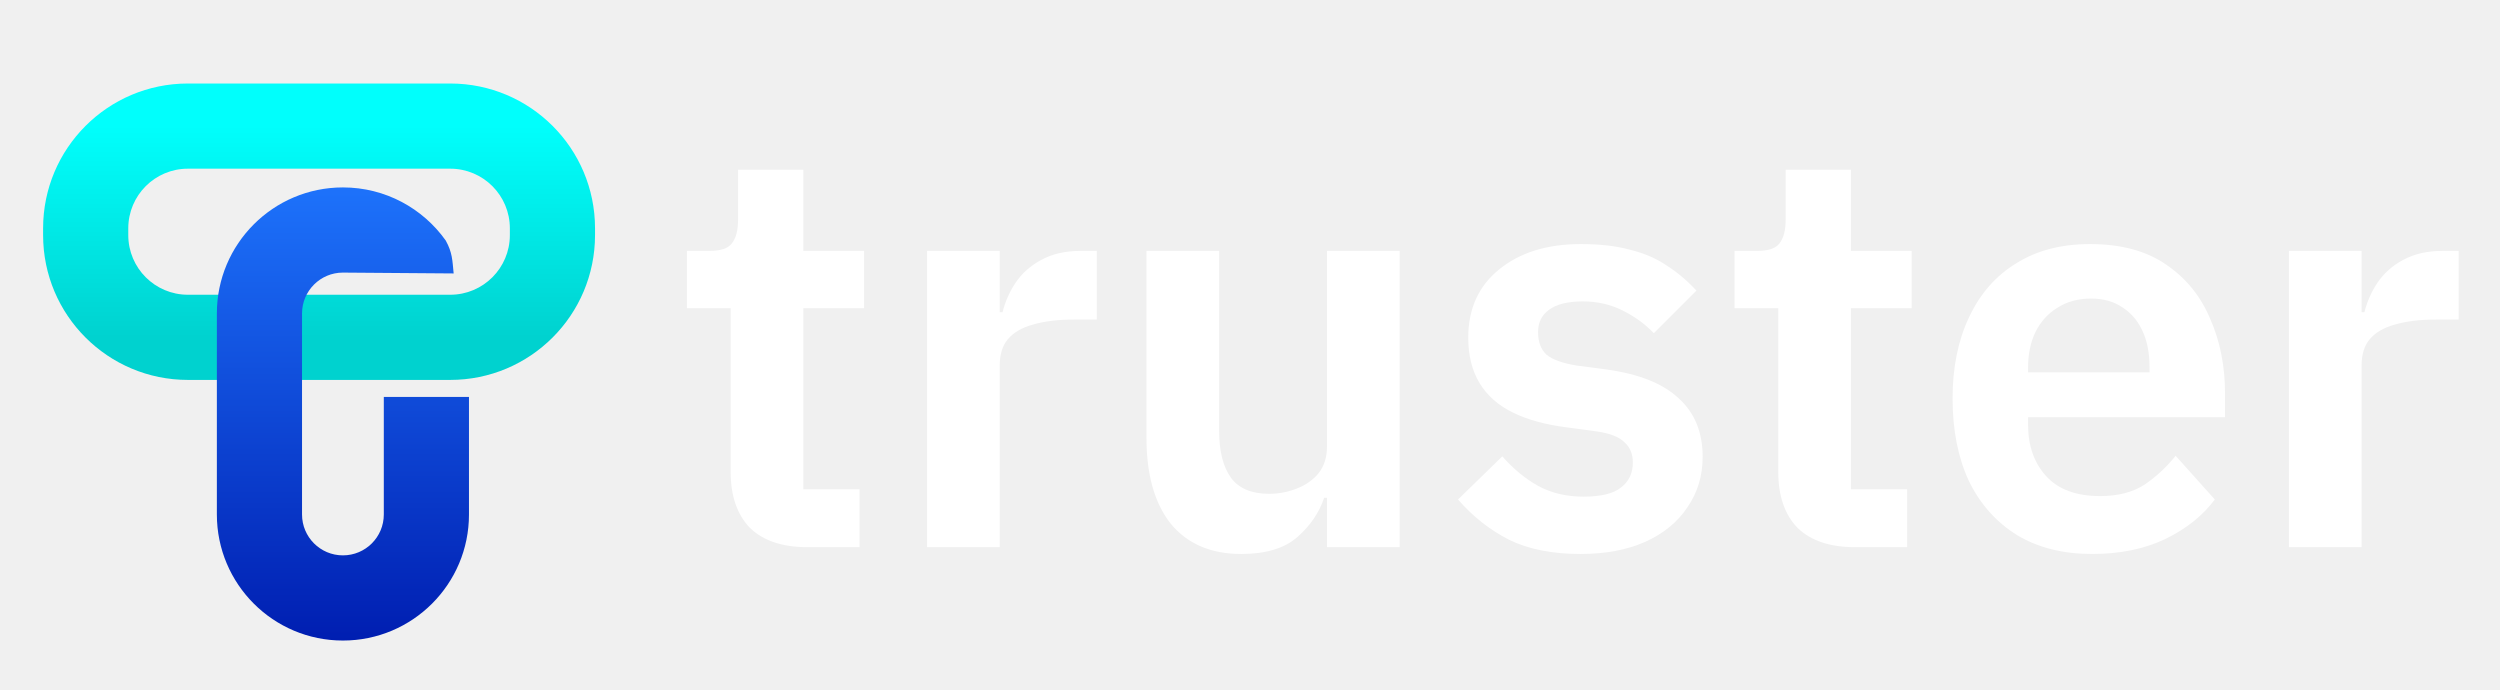
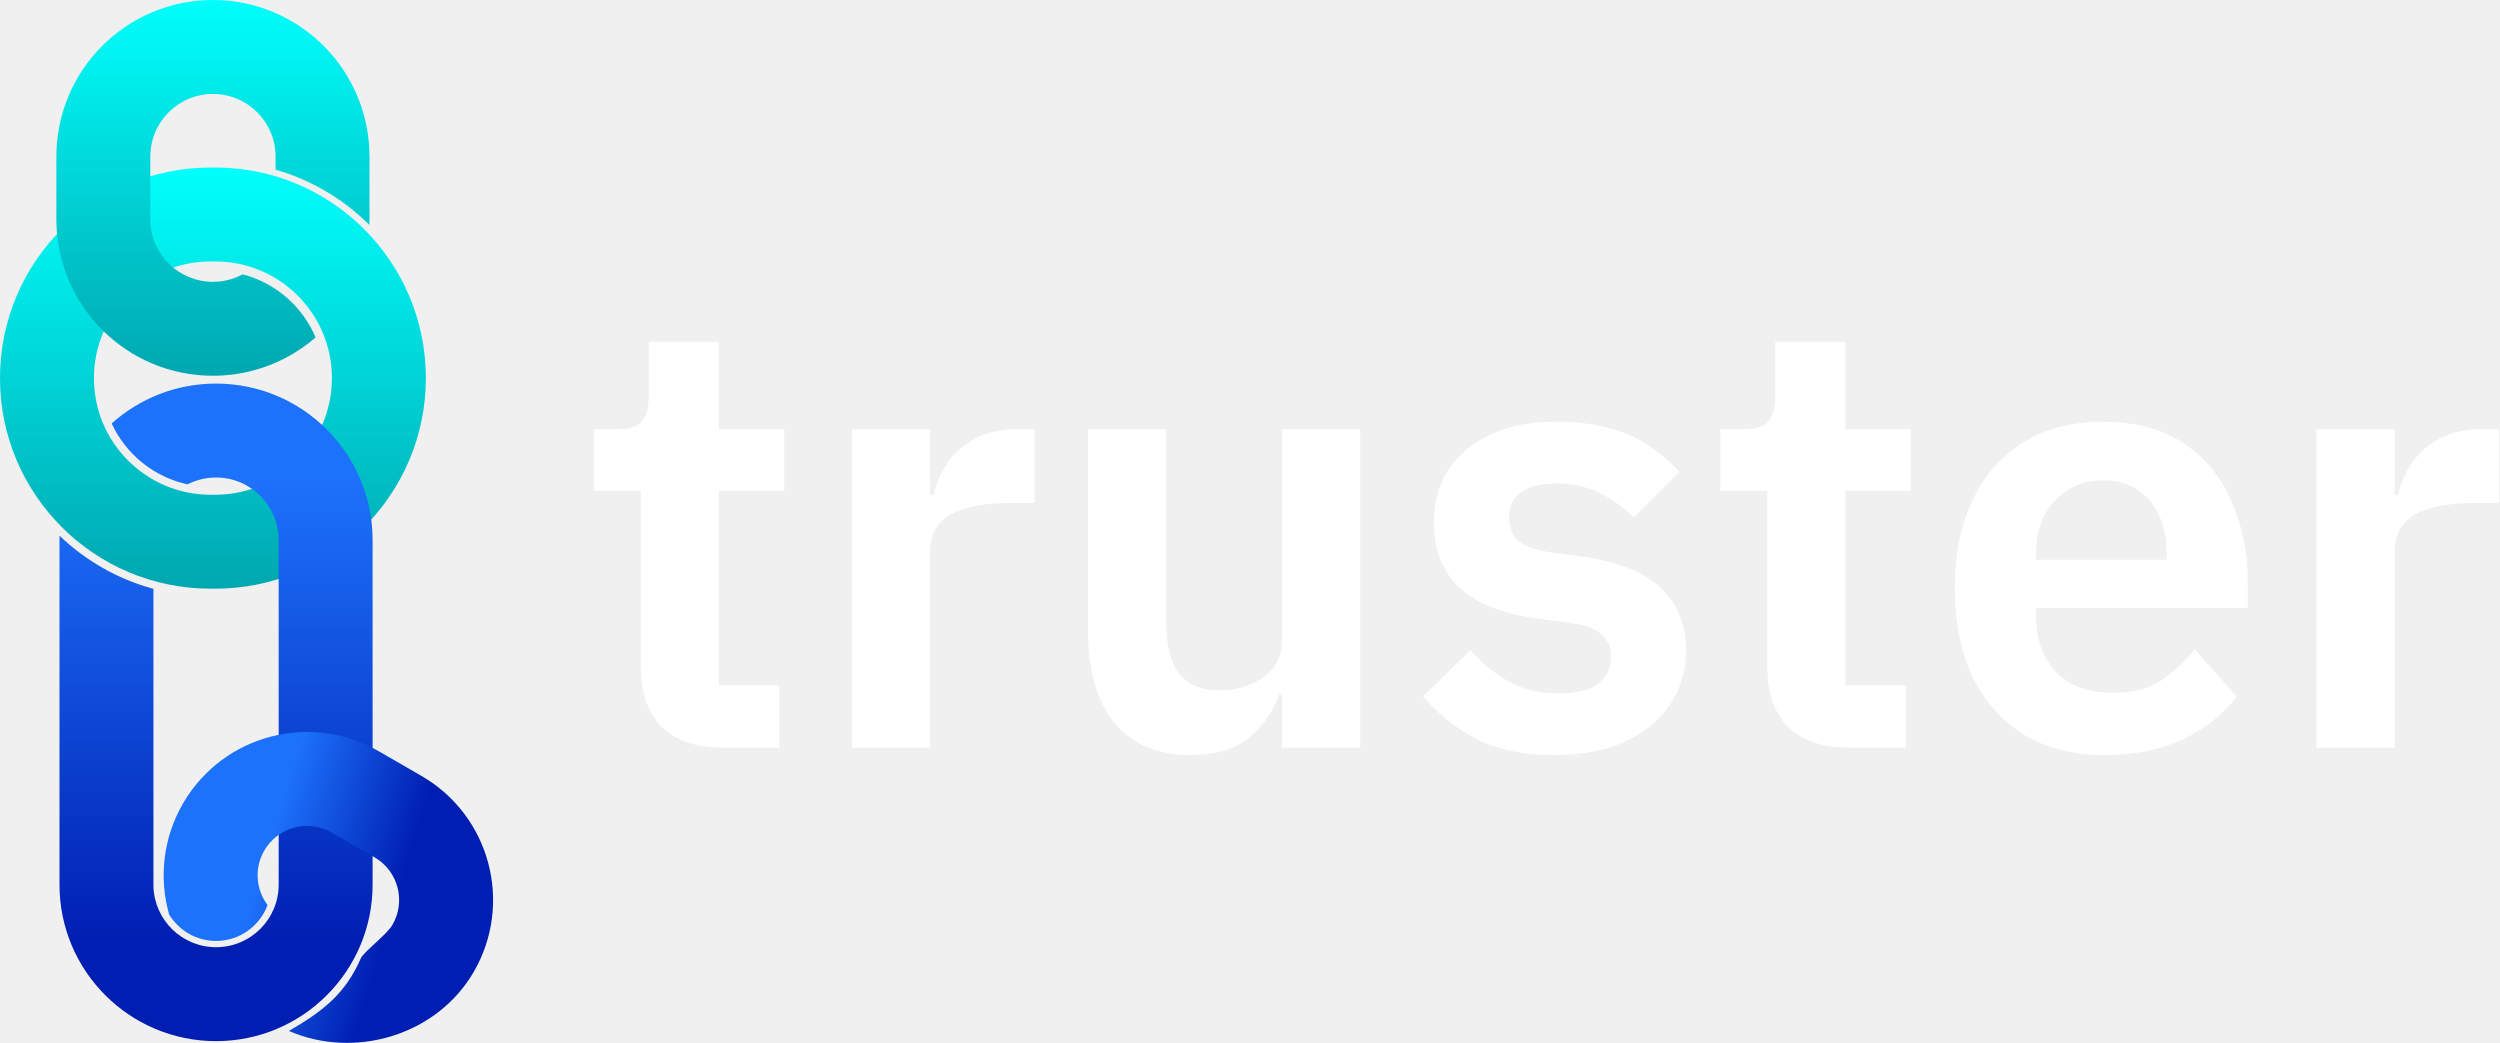
- <svg xmlns="http://www.w3.org/2000/svg" width="928" height="256" viewBox="48 384 928 256" fill="none">
-   <path d="M924.624 587.108H897.656V477.129H924.624V499.883H925.678C926.661 495.95 928.276 492.298 930.524 488.927C932.911 485.416 936.072 482.607 940.005 480.5C944.078 478.253 948.994 477.129 954.753 477.129H960.652V502.622H952.224C946.185 502.622 941.058 503.254 936.844 504.518C932.771 505.642 929.681 507.468 927.574 509.996C925.608 512.384 924.624 515.615 924.624 519.688V587.108Z" fill="white" />
-   <path d="M824.626 589.635C813.811 589.635 804.541 587.318 796.815 582.683C789.09 577.907 783.121 571.235 778.907 562.667C774.834 553.959 772.797 543.705 772.797 531.907C772.797 520.389 774.834 510.346 778.907 501.778C782.98 493.07 788.809 486.398 796.394 481.763C803.979 476.987 813.109 474.6 823.783 474.6C835.301 474.6 844.712 477.128 852.016 482.184C859.46 487.241 864.938 493.983 868.449 502.41C872.101 510.697 873.927 519.898 873.927 530.011V538.859H800.818V541.598C800.818 549.464 803.066 555.855 807.56 560.771C812.055 565.687 818.727 568.145 827.576 568.145C834.177 568.145 839.655 566.74 844.009 563.931C848.364 560.982 852.226 557.4 855.597 553.186L870.135 569.409C865.64 575.449 859.46 580.365 851.594 584.157C843.869 587.809 834.88 589.635 824.626 589.635ZM824.205 494.826C819.429 494.826 815.286 495.949 811.774 498.197C808.263 500.304 805.524 503.323 803.557 507.256C801.731 511.049 800.818 515.473 800.818 520.53V522.215H845.906V520.319C845.906 515.122 845.063 510.697 843.377 507.046C841.692 503.253 839.234 500.304 836.003 498.197C832.773 495.949 828.84 494.826 824.205 494.826Z" fill="white" />
-   <path d="M755.916 587.107H736.533C727.263 587.107 720.17 584.72 715.254 579.944C710.478 575.028 708.09 568.075 708.09 559.086V498.408H691.867V477.128H700.295C704.368 477.128 707.107 476.215 708.512 474.389C710.057 472.423 710.829 469.544 710.829 465.751V447H735.058V477.128H757.602V498.408H735.058V565.617H755.916V587.107Z" fill="white" />
-   <path d="M634.727 589.635C624.193 589.635 615.344 587.88 608.181 584.368C601.017 580.716 594.697 575.73 589.219 569.409L605.652 553.397C609.726 558.032 614.15 561.684 618.926 564.353C623.842 567.021 629.46 568.356 635.781 568.356C642.242 568.356 646.877 567.232 649.686 564.985C652.636 562.737 654.111 559.647 654.111 555.714C654.111 552.484 653.057 549.956 650.95 548.13C648.984 546.163 645.543 544.829 640.627 544.127L629.671 542.652C621.805 541.669 615.133 539.843 609.655 537.174C604.178 534.505 600.034 530.853 597.225 526.218C594.416 521.583 593.011 515.965 593.011 509.363C593.011 498.688 596.804 490.261 604.388 484.081C612.114 477.76 622.227 474.6 634.727 474.6C641.891 474.6 648.001 475.302 653.057 476.706C658.254 477.971 662.819 479.937 666.752 482.606C670.685 485.134 674.337 488.224 677.708 491.876L661.906 507.678C658.676 504.307 654.813 501.497 650.318 499.25C645.824 497.003 640.908 495.879 635.57 495.879C629.952 495.879 625.738 496.933 622.929 499.039C620.26 501.006 618.926 503.745 618.926 507.256C618.926 510.908 619.979 513.717 622.086 515.684C624.333 517.51 628.056 518.844 633.253 519.687L644.419 521.162C656.498 522.847 665.418 526.429 671.176 531.907C677.076 537.244 680.025 544.478 680.025 553.608C680.025 560.631 678.129 566.881 674.337 572.359C670.685 577.837 665.418 582.121 658.535 585.211C651.793 588.16 643.857 589.635 634.727 589.635Z" fill="white" />
-   <path d="M540.577 587.108V568.778H539.523C537.697 574.256 534.397 579.102 529.621 583.316C524.846 587.529 517.893 589.636 508.763 589.636C497.526 589.636 488.818 585.914 482.638 578.47C476.598 570.885 473.578 560.28 473.578 546.656V477.129H500.546V543.917C500.546 551.502 502.021 557.331 504.971 561.404C507.92 565.337 512.626 567.303 519.087 567.303C522.598 567.303 525.969 566.671 529.2 565.407C532.571 564.143 535.31 562.247 537.417 559.719C539.523 557.05 540.577 553.749 540.577 549.816V477.129H567.545V587.108H540.577Z" fill="white" />
-   <path d="M419.097 587.108H392.129V477.129H419.097V499.883H420.15C421.134 495.95 422.749 492.298 424.996 488.927C427.384 485.416 430.544 482.607 434.477 480.5C438.55 478.253 443.467 477.129 449.225 477.129H455.125V502.622H446.697C440.657 502.622 435.531 503.254 431.317 504.518C427.244 505.642 424.153 507.468 422.047 509.996C420.08 512.384 419.097 515.615 419.097 519.688V587.108Z" fill="white" />
-   <path d="M367.049 587.107H347.666C338.396 587.107 331.302 584.72 326.386 579.944C321.611 575.028 319.223 568.075 319.223 559.086V498.408H303V477.128H311.428C315.501 477.128 318.24 476.215 319.644 474.389C321.189 472.423 321.962 469.544 321.962 465.751V447H346.191V477.128H368.735V498.408H346.191V565.617H367.049V587.107Z" fill="white" />
-   <path d="M237.258 468.748C237.258 456.525 227.349 446.616 215.126 446.616H117.748C105.525 446.616 95.616 456.525 95.616 468.748V471.277C95.616 483.5 105.525 493.409 117.748 493.409H215.126C227.349 493.409 237.258 483.5 237.258 471.277V468.748ZM268.874 471.277C268.874 500.961 244.81 525.025 215.126 525.025H117.748C88.064 525.025 64 500.961 64 471.277V468.748C64 439.064 88.064 415 117.748 415H215.126C244.81 415 268.874 439.064 268.874 468.748V471.277Z" fill="url(#paint0_linear_1938_154)" />
-   <path d="M175.292 453.57C191.046 453.57 204.982 461.356 213.462 473.289C215.939 477.815 215.923 480.61 216.394 485.503C211.651 485.503 179.321 485.187 175.292 485.187C166.911 485.187 160.116 491.981 160.116 500.363V574.977C160.116 583.359 166.911 590.153 175.292 590.153C183.674 590.153 190.468 583.359 190.468 574.977V531.346H222.084V574.977C222.084 600.82 201.135 621.769 175.292 621.769C149.45 621.769 128.5 600.82 128.5 574.977V500.363C128.5 474.52 149.45 453.57 175.292 453.57Z" fill="url(#paint1_linear_1938_154)" />
+ <svg xmlns="http://www.w3.org/2000/svg" width="863" height="360" viewBox="87 323 863 360" fill="none">
+   <g transform="translate(20 0)">
+     <path d="M893.624 581.108H866.656V471.129H893.624V493.883H894.678C895.661 489.95 897.276 486.298 899.524 482.927C901.911 479.416 905.072 476.607 909.005 474.5C913.078 472.253 917.994 471.129 923.753 471.129H929.652V496.622H921.224C915.185 496.622 910.058 497.254 905.844 498.518C901.771 499.642 898.681 501.468 896.574 503.996C894.608 506.384 893.624 509.615 893.624 513.688V581.108Z" fill="white" />
+     <path d="M793.626 583.635C782.811 583.635 773.541 581.318 765.815 576.683C758.09 571.907 752.121 565.235 747.907 556.667C743.834 547.959 741.797 537.705 741.797 525.907C741.797 514.389 743.834 504.346 747.907 495.778C751.98 487.07 757.809 480.398 765.394 475.763C772.979 470.987 782.109 468.6 792.783 468.6C804.301 468.6 813.712 471.128 821.016 476.184C828.46 481.241 833.938 487.983 837.449 496.41C841.101 504.697 842.927 513.898 842.927 524.011V532.859H769.818V535.598C769.818 543.464 772.066 549.855 776.56 554.771C781.055 559.687 787.727 562.145 796.576 562.145C803.177 562.145 808.655 560.74 813.009 557.931C817.364 554.982 821.226 551.4 824.597 547.186L839.135 563.409C834.64 569.449 828.46 574.365 820.594 578.157C812.869 581.809 803.88 583.635 793.626 583.635ZM793.205 488.826C788.429 488.826 784.286 489.949 780.774 492.197C777.263 494.304 774.524 497.323 772.557 501.256C770.731 505.049 769.818 509.473 769.818 514.53V516.215H814.906V514.319C814.906 509.122 814.063 504.697 812.377 501.046C810.692 497.253 808.234 494.304 805.003 492.197C801.773 489.949 797.84 488.826 793.205 488.826Z" fill="white" />
+     <path d="M724.916 581.107H705.533C696.263 581.107 689.17 578.72 684.254 573.944C679.478 569.028 677.09 562.075 677.09 553.086V492.408H660.867V471.128H669.295C673.368 471.128 676.107 470.215 677.512 468.389C679.057 466.423 679.829 463.544 679.829 459.751V441H704.058V471.128H726.602V492.408H704.058V559.617H724.916V581.107Z" fill="white" />
+     <path d="M603.727 583.635C593.193 583.635 584.344 581.88 577.181 578.368C570.017 574.716 563.697 569.73 558.219 563.409L574.652 547.397C578.726 552.032 583.15 555.684 587.926 558.353C592.842 561.021 598.46 562.356 604.781 562.356C611.242 562.356 615.877 561.232 618.686 558.985C621.636 556.737 623.111 553.647 623.111 549.714C623.111 546.484 622.057 543.956 619.95 542.13C617.984 540.163 614.543 538.829 609.627 538.127L598.671 536.652C590.805 535.669 584.133 533.843 578.655 531.174C573.178 528.505 569.034 524.853 566.225 520.218C563.416 515.583 562.011 509.965 562.011 503.363C562.011 492.688 565.804 484.261 573.388 478.081C581.114 471.76 591.227 468.6 603.727 468.6C610.891 468.6 617.001 469.302 622.057 470.706C627.254 471.971 631.819 473.937 635.752 476.606C639.685 479.134 643.337 482.224 646.708 485.876L630.906 501.678C627.676 498.307 623.813 495.497 619.318 493.25C614.824 491.003 609.908 489.879 604.57 489.879C598.952 489.879 594.738 490.933 591.929 493.039C589.26 495.006 587.926 497.745 587.926 501.256C587.926 504.908 588.979 507.717 591.086 509.684C593.333 511.51 597.056 512.844 602.253 513.687L613.419 515.162C625.498 516.847 634.418 520.429 640.176 525.907C646.076 531.244 649.025 538.478 649.025 547.608C649.025 554.631 647.129 560.881 643.337 566.359C639.685 571.837 634.418 576.121 627.535 579.211C620.793 582.16 612.857 583.635 603.727 583.635Z" fill="white" />
+     <path d="M509.577 581.108V562.778H508.523C506.697 568.256 503.397 573.102 498.621 577.316C493.846 581.529 486.893 583.636 477.763 583.636C466.526 583.636 457.818 579.914 451.638 572.47C445.598 564.885 442.578 554.28 442.578 540.656V471.129H469.546V537.917C469.546 545.502 471.021 551.331 473.971 555.404C476.92 559.337 481.626 561.303 488.087 561.303C491.598 561.303 494.969 560.671 498.2 559.407C501.571 558.143 504.31 556.247 506.417 553.719C508.523 551.05 509.577 547.749 509.577 543.816V471.129H536.545V581.108H509.577Z" fill="white" />
+     <path d="M388.097 581.108H361.129V471.129H388.097V493.883H389.15C390.134 489.95 391.749 486.298 393.996 482.927C396.384 479.416 399.544 476.607 403.477 474.5C407.55 472.253 412.467 471.129 418.225 471.129H424.125V496.622H415.697C409.657 496.622 404.531 497.254 400.317 498.518C396.244 499.642 393.153 501.468 391.047 503.996C389.08 506.384 388.097 509.615 388.097 513.688V581.108Z" fill="white" />
+     <path d="M336.049 581.107H316.666C307.396 581.107 300.302 578.72 295.386 573.944C290.611 569.028 288.223 562.075 288.223 553.086V492.408H272V471.128H280.428C284.501 471.128 287.24 470.215 288.644 468.389C290.189 466.423 290.962 463.544 290.962 459.751V441H315.191V471.128H337.735V492.408H315.191V559.617H336.049V581.107Z" fill="white" />
+   </g>
+   <path d="M159.691 413.256C137.454 413.256 119.427 431.283 119.427 453.52C119.427 475.757 137.454 493.784 159.691 493.784L161.313 493.784L161.833 493.78C183.83 493.502 201.576 475.583 201.576 453.52C201.576 431.283 183.55 413.256 161.313 413.256L159.691 413.256ZM161.313 380.829C201.459 380.829 234.004 413.374 234.004 453.52C234.004 493.666 201.459 526.211 161.313 526.211L159.691 526.211C119.545 526.211 87 493.666 87 453.52C87 413.374 119.545 380.829 159.691 380.829L161.313 380.829Z" fill="url(#paint0_linear_1951_393)" />
+   <path d="M160.503 323C190.351 323 214.548 347.197 214.548 377.046V398.664C214.548 399.326 214.535 399.985 214.512 400.641C205.617 391.783 194.524 385.13 182.121 381.576V377.046C182.121 365.107 172.442 355.428 160.503 355.428C148.564 355.428 138.885 365.106 138.885 377.046V398.664L138.892 399.222C139.188 410.903 148.75 420.282 160.503 420.282C164.214 420.282 167.707 419.346 170.759 417.698C182.145 420.648 191.433 428.804 195.934 439.476C186.447 447.719 174.058 452.709 160.503 452.709C130.655 452.709 106.457 428.512 106.457 398.664V377.046C106.457 347.197 130.654 323 160.503 323Z" fill="url(#paint1_linear_1951_393)" />
+   <path d="M161.581 455.41C191.429 455.41 215.626 479.608 215.626 509.456V628.356C215.626 658.205 191.429 682.401 161.581 682.401C131.733 682.401 107.535 658.205 107.535 628.356V509.456C107.535 508.949 107.543 508.443 107.557 507.938C116.528 516.529 127.617 522.925 139.963 526.263V628.356L139.97 628.914C140.266 640.596 149.828 649.975 161.581 649.975C173.52 649.974 183.199 640.296 183.199 628.356V509.456C183.199 497.517 173.52 487.838 161.581 487.838C158.041 487.838 154.7 488.688 151.751 490.196C140.083 487.685 130.428 479.756 125.554 469.17C135.115 460.614 147.74 455.41 161.581 455.41Z" fill="url(#paint2_linear_1951_393)" />
+   <path d="M150.455 599.87C164.266 576.635 194.235 568.759 217.712 582.314L232.473 590.836C256.135 604.497 264.242 634.754 250.581 658.416C237.881 680.413 209.468 688.769 186.716 678.89C198.335 672.134 206.172 666.189 211.577 653.759C212.475 651.692 220.383 645.671 222.274 642.581L222.498 642.203C227.205 634.05 224.412 623.626 216.259 618.919L201.498 610.397C193.346 605.69 182.922 608.483 178.215 616.635C174.693 622.736 175.37 630.108 179.351 635.406C176.698 642.646 169.746 647.813 161.586 647.813C154.712 647.813 148.696 644.147 145.384 638.664C141.862 626.25 143.17 612.48 150.132 600.422L150.455 599.87Z" fill="url(#paint3_linear_1951_393)" />
  <defs>
-     <linearGradient id="paint0_linear_1938_154" x1="166.437" y1="430.808" x2="166.437" y2="509.217" gradientUnits="userSpaceOnUse">
+     <linearGradient id="paint0_linear_1951_393" x1="160.502" y1="380.829" x2="160.502" y2="526.211" gradientUnits="userSpaceOnUse">
      <stop stop-color="#00FFFC" />
-       <stop offset="1" stop-color="#00D2CF" />
+       <stop offset="1" stop-color="#00A7B0" />
    </linearGradient>
-     <linearGradient id="paint1_linear_1938_154" x1="175.292" y1="453.57" x2="175.292" y2="621.769" gradientUnits="userSpaceOnUse">
+     <linearGradient id="paint1_linear_1951_393" x1="160.503" y1="323" x2="160.503" y2="452.709" gradientUnits="userSpaceOnUse">
+       <stop stop-color="#00FFFC" />
+       <stop offset="1" stop-color="#00A7B0" />
+     </linearGradient>
+     <linearGradient id="paint2_linear_1951_393" x1="161.581" y1="487.837" x2="161.581" y2="649.974" gradientUnits="userSpaceOnUse">
+       <stop stop-color="#1D72FB" />
+       <stop offset="1" stop-color="#001EB1" />
+     </linearGradient>
+     <linearGradient id="paint3_linear_1951_393" x1="179.684" y1="614.089" x2="226.053" y2="628.016" gradientUnits="userSpaceOnUse">
      <stop stop-color="#1D72FB" />
      <stop offset="1" stop-color="#001EB1" />
    </linearGradient>
  </defs>
</svg>
